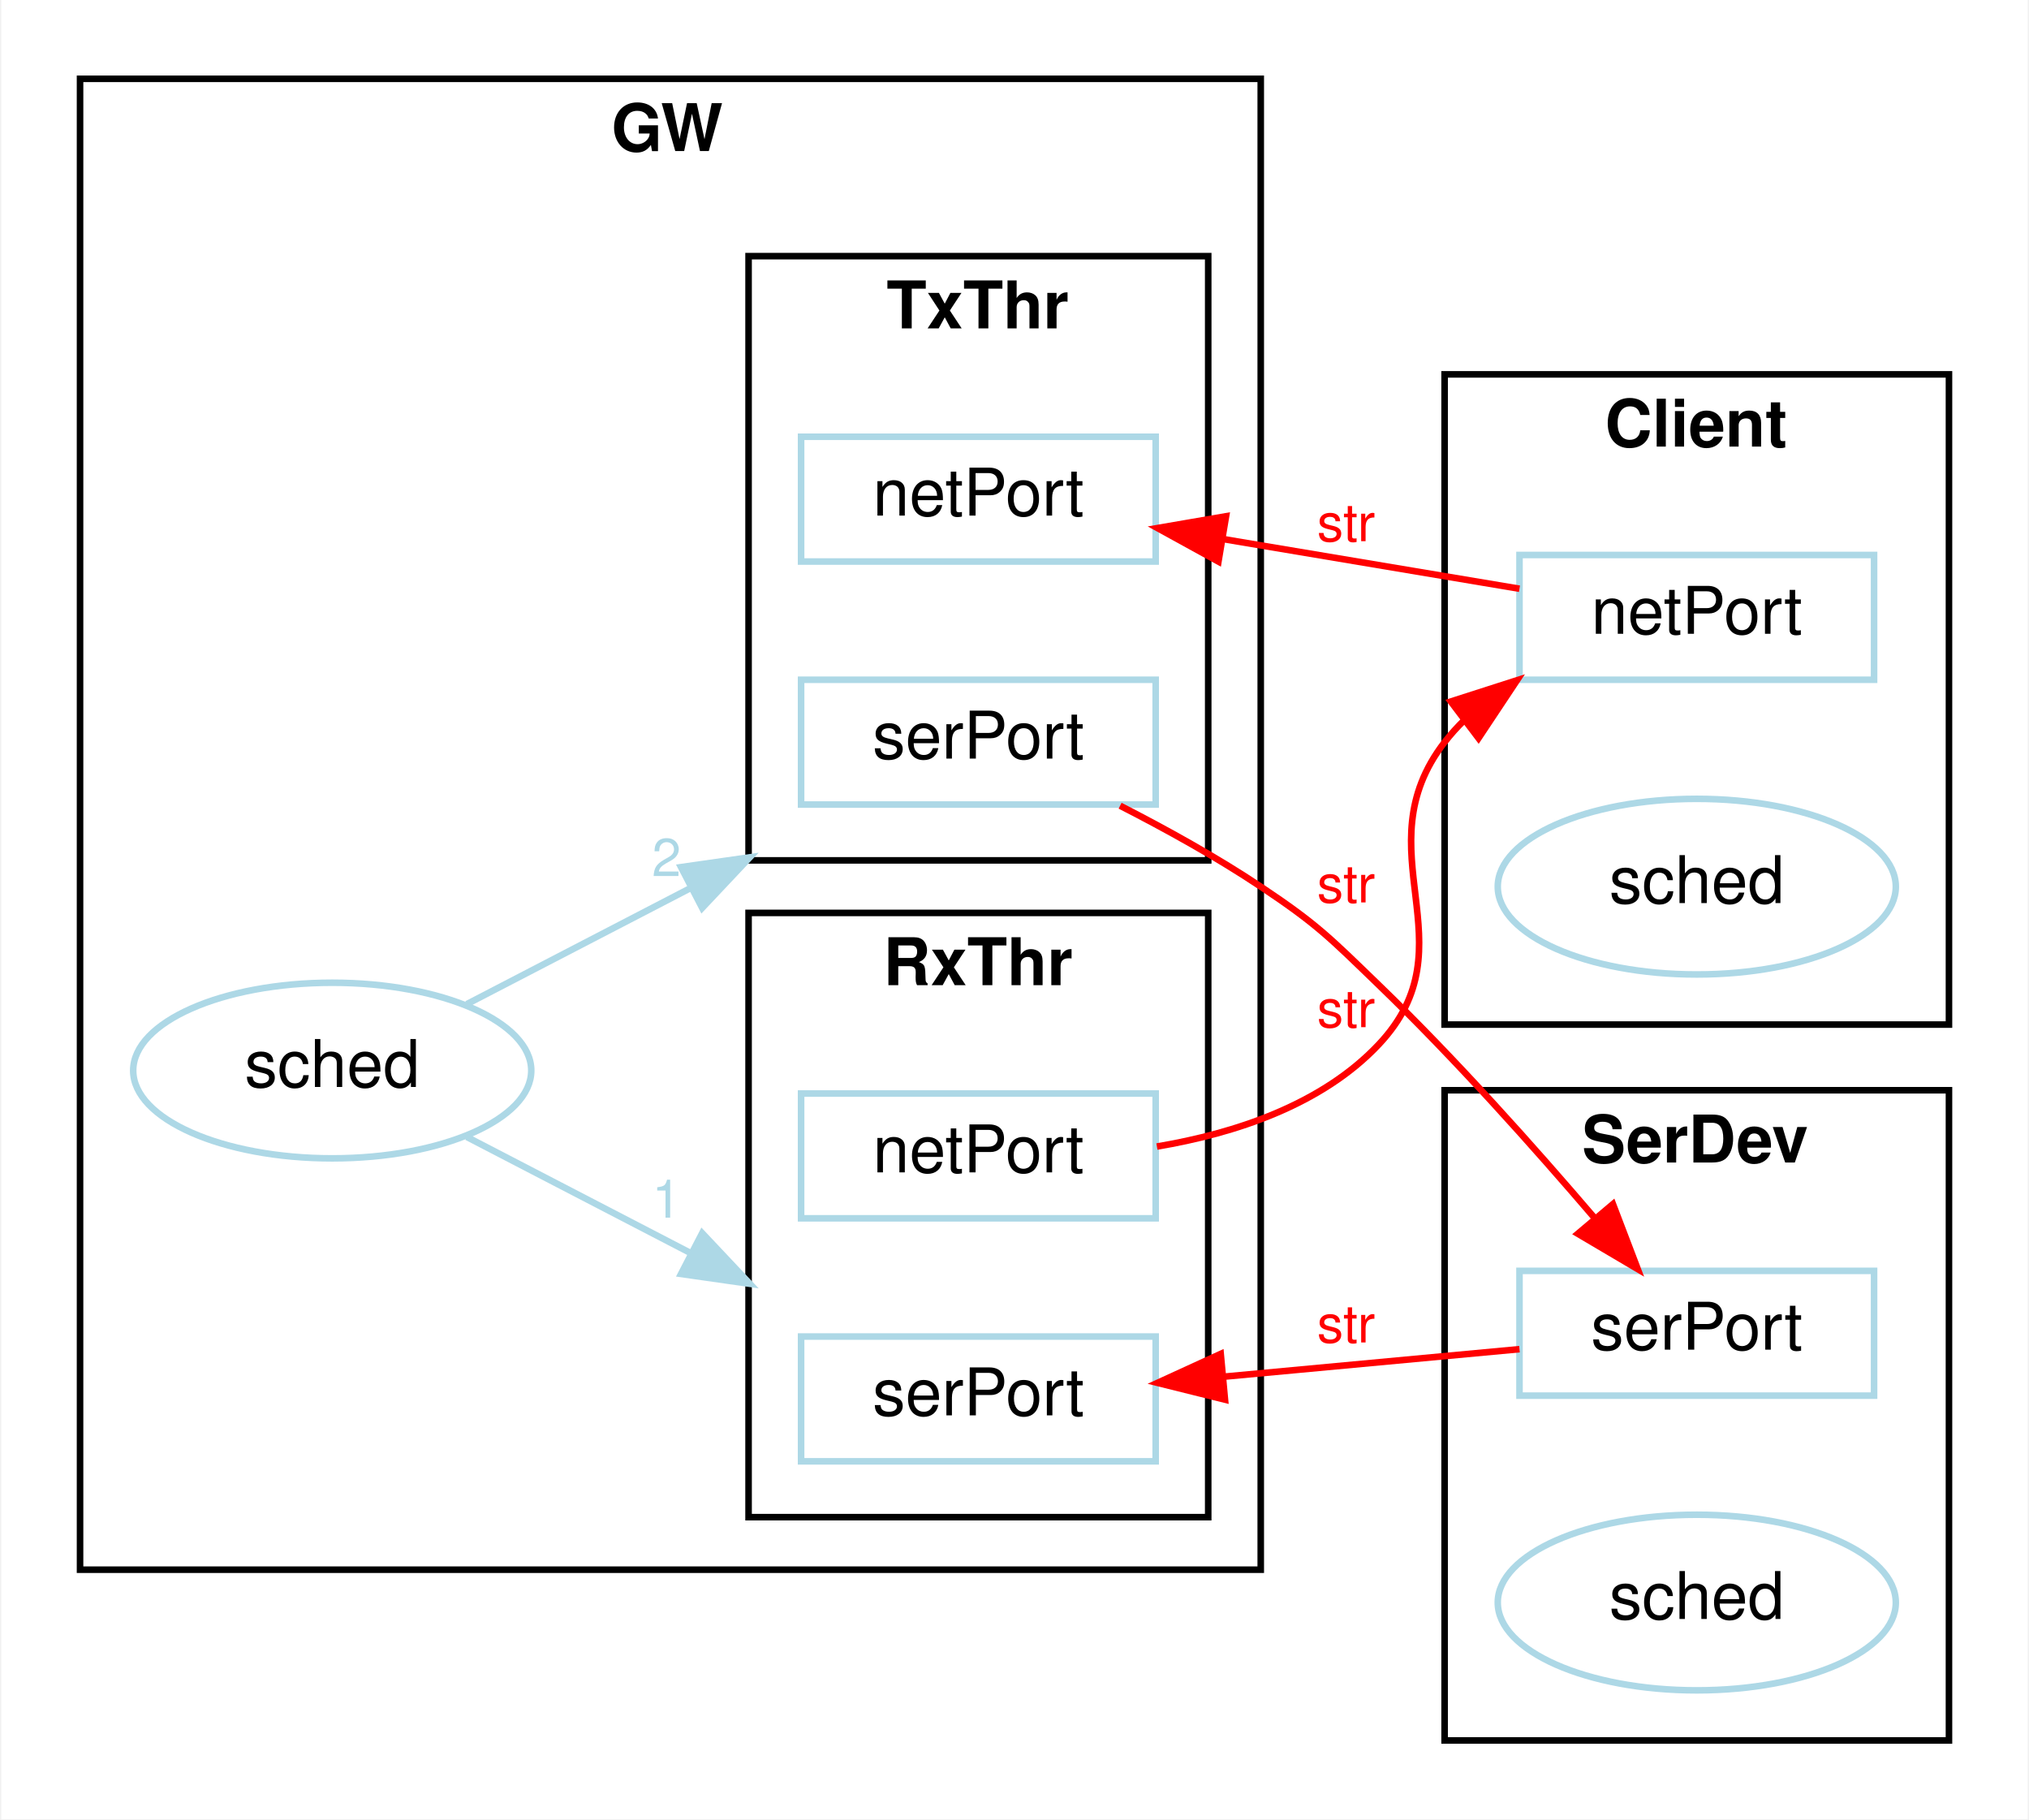
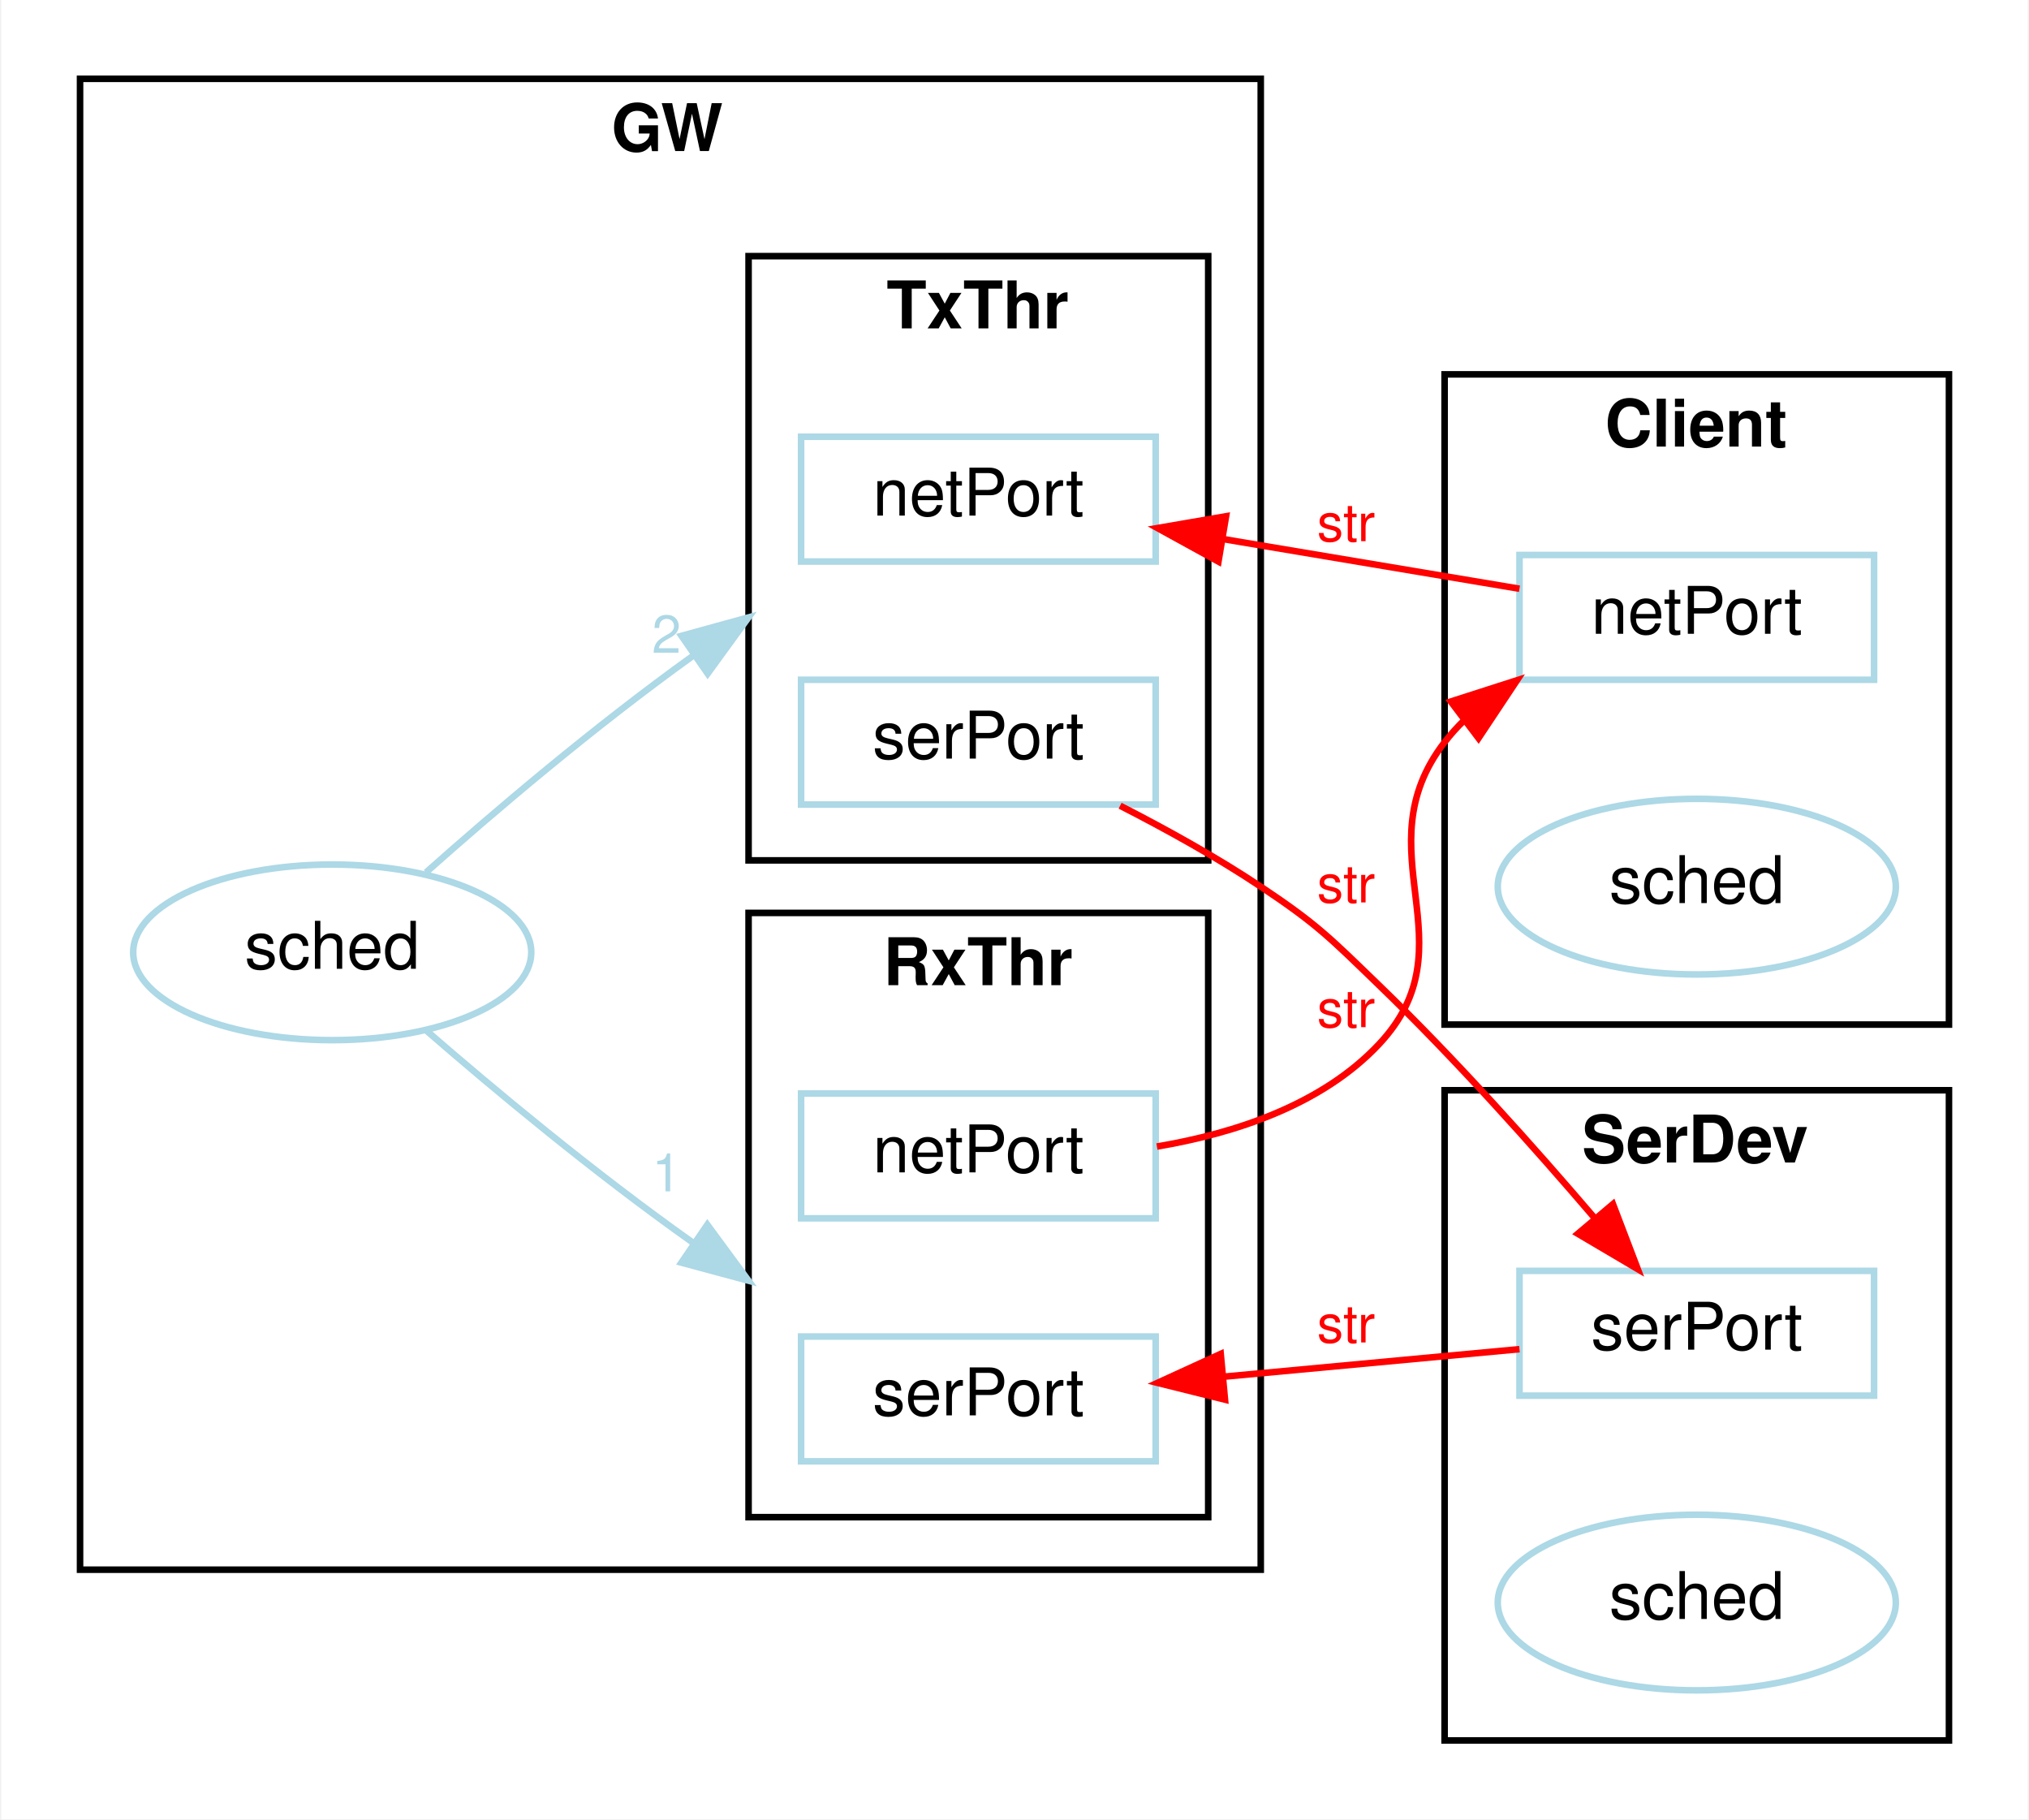
<svg xmlns="http://www.w3.org/2000/svg" width="309pt" height="277pt" viewBox="0.00 0.00 308.62 277.00">
  <g id="graph0" class="graph" transform="scale(1 1) rotate(0) translate(4 273)">
    <polygon fill="white" stroke="none" points="-4,4 -4,-273 304.622,-273 304.622,4 -4,4" />
    <g id="clust1" class="cluster">
      <polygon fill="none" stroke="black" points="215.811,-117 215.811,-216 292.622,-216 292.622,-117 215.811,-117" />
      <text text-anchor="start" x="240.217" y="-205" font-family="Helvetica,sans-Serif" font-weight="bold" font-size="10.00">Client</text>
    </g>
-     <g id="clust2" class="cluster">
+     <g id="clust3" class="cluster">
      <polygon fill="none" stroke="black" points="8,-34 8,-261 187.811,-261 187.811,-34 8,-34" />
      <text text-anchor="start" x="88.906" y="-250" font-family="Helvetica,sans-Serif" font-weight="bold" font-size="10.00">GW</text>
    </g>
-     <g id="clust4" class="cluster">
+     <g id="clust5" class="cluster">
      <polygon fill="none" stroke="black" points="109.811,-142 109.811,-234 179.811,-234 179.811,-142 109.811,-142" />
      <text text-anchor="start" x="130.811" y="-223" font-family="Helvetica,sans-Serif" font-weight="bold" font-size="10.00">TxThr</text>
    </g>
-     <g id="clust3" class="cluster">
+     <g id="clust4" class="cluster">
      <polygon fill="none" stroke="black" points="109.811,-42 109.811,-134 179.811,-134 179.811,-42 109.811,-42" />
      <text text-anchor="start" x="130.311" y="-123" font-family="Helvetica,sans-Serif" font-weight="bold" font-size="10.00">RxThr</text>
    </g>
-     <g id="clust5" class="cluster">
+     <g id="clust2" class="cluster">
      <polygon fill="none" stroke="black" points="215.811,-8 215.811,-107 292.622,-107 292.622,-8 215.811,-8" />
      <text text-anchor="start" x="236.717" y="-96" font-family="Helvetica,sans-Serif" font-weight="bold" font-size="10.00">SerDev</text>
    </g>
    <g id="node1" class="node">
      <polygon fill="none" stroke="lightblue" points="281.217,-188.5 227.217,-188.5 227.217,-169.5 281.217,-169.5 281.217,-188.5" />
      <text text-anchor="middle" x="254.217" y="-176.5" font-family="Helvetica,sans-Serif" font-size="10.00">netPort</text>
    </g>
-     <g id="node7" class="node">
+     <g id="node8" class="node">
      <polygon fill="none" stroke="lightblue" points="171.811,-206.5 117.811,-206.5 117.811,-187.5 171.811,-187.5 171.811,-206.5" />
      <text text-anchor="middle" x="144.811" y="-194.5" font-family="Helvetica,sans-Serif" font-size="10.00">netPort</text>
    </g>
    <g id="edge1" class="edge">
      <path fill="none" stroke="red" d="M227.214,-183.358C213.633,-185.634 196.797,-188.455 181.967,-190.941" />
      <polygon fill="red" stroke="red" points="181.369,-187.492 172.086,-192.597 182.527,-194.396 181.369,-187.492" />
      <text text-anchor="middle" x="200.811" y="-190.6" font-family="Helvetica,sans-Serif" font-size="8.00" fill="red">str</text>
    </g>
    <g id="node2" class="node">
      <ellipse fill="none" stroke="lightblue" cx="254.217" cy="-138" rx="30.311" ry="13.37" />
      <text text-anchor="middle" x="254.217" y="-135.5" font-family="Helvetica,sans-Serif" font-size="10.00">sched</text>
    </g>
    <g id="node3" class="node">
-       <ellipse fill="none" stroke="lightblue" cx="46.406" cy="-110" rx="30.311" ry="13.37" />
-       <text text-anchor="middle" x="46.406" y="-107.5" font-family="Helvetica,sans-Serif" font-size="10.00">sched</text>
+       <polygon fill="none" stroke="lightblue" points="281.217,-79.5 227.217,-79.5 227.217,-60.5 281.217,-60.5 281.217,-79.5" />
+       <text text-anchor="middle" x="254.217" y="-67.5" font-family="Helvetica,sans-Serif" font-size="10.00">serPort</text>
    </g>
-     <g id="node4" class="node">
+     <g id="node6" class="node">
      <polygon fill="none" stroke="lightblue" points="171.811,-69.5 117.811,-69.5 117.811,-50.5 171.811,-50.5 171.811,-69.5" />
      <text text-anchor="middle" x="144.811" y="-57.5" font-family="Helvetica,sans-Serif" font-size="10.00">serPort</text>
    </g>
+     <g id="edge2" class="edge">
+       <path fill="none" stroke="red" d="M227.214,-67.579C213.763,-66.327 197.121,-64.777 182.396,-63.406" />
+       <polygon fill="red" stroke="red" points="182.367,-59.889 172.086,-62.446 181.718,-66.858 182.367,-59.889" />
+       <text text-anchor="middle" x="200.811" y="-68.6" font-family="Helvetica,sans-Serif" font-size="8.00" fill="red">str</text>
+     </g>
+     <g id="node4" class="node">
+       <ellipse fill="none" stroke="lightblue" cx="254.217" cy="-29" rx="30.311" ry="13.37" />
+       <text text-anchor="middle" x="254.217" y="-26.5" font-family="Helvetica,sans-Serif" font-size="10.00">sched</text>
+     </g>
+     <g id="node5" class="node">
+       <ellipse fill="none" stroke="lightblue" cx="46.406" cy="-128" rx="30.311" ry="13.37" />
+       <text text-anchor="middle" x="46.406" y="-125.5" font-family="Helvetica,sans-Serif" font-size="10.00">sched</text>
+     </g>
    <g id="edge5" class="edge">
-       <path fill="none" stroke="lightblue" d="M66.915,-99.882C76.763,-94.774 89.124,-88.363 101.038,-82.184" />
-       <polygon fill="lightblue" stroke="lightblue" points="102.745,-85.241 110.011,-77.53 99.523,-79.027 102.745,-85.241" />
-       <text text-anchor="middle" x="97.311" y="-87.6" font-family="Helvetica,sans-Serif" font-size="8.00" fill="lightblue">1</text>
-     </g>
-     <g id="node6" class="node">
-       <polygon fill="none" stroke="lightblue" points="171.811,-169.5 117.811,-169.5 117.811,-150.5 171.811,-150.5 171.811,-169.5" />
-       <text text-anchor="middle" x="144.811" y="-157.5" font-family="Helvetica,sans-Serif" font-size="10.00">serPort</text>
+       <path fill="none" stroke="lightblue" d="M60.722,-116.103C71.072,-107.112 86.182,-94.524 101.385,-83.759" />
+       <polygon fill="lightblue" stroke="lightblue" points="103.53,-86.532 109.811,-78 99.58,-80.753 103.53,-86.532" />
+       <text text-anchor="middle" x="97.311" y="-91.6" font-family="Helvetica,sans-Serif" font-size="8.00" fill="lightblue">1</text>
    </g>
    <g id="edge6" class="edge">
-       <path fill="none" stroke="lightblue" d="M66.915,-120.118C76.763,-125.226 89.124,-131.637 101.038,-137.816" />
-       <polygon fill="lightblue" stroke="lightblue" points="99.523,-140.973 110.011,-142.47 102.745,-134.759 99.523,-140.973" />
-       <text text-anchor="middle" x="97.311" y="-139.6" font-family="Helvetica,sans-Serif" font-size="8.00" fill="lightblue">2</text>
+       <path fill="none" stroke="lightblue" d="M60.682,-140.162C71.01,-149.347 86.105,-162.198 101.353,-173.148" />
+       <polygon fill="lightblue" stroke="lightblue" points="99.596,-176.188 109.811,-179 103.579,-170.432 99.596,-176.188" />
+       <text text-anchor="middle" x="97.311" y="-173.6" font-family="Helvetica,sans-Serif" font-size="8.00" fill="lightblue">2</text>
    </g>
-     <g id="node5" class="node">
+     <g id="node7" class="node">
      <polygon fill="none" stroke="lightblue" points="171.811,-106.5 117.811,-106.5 117.811,-87.5 171.811,-87.5 171.811,-106.5" />
      <text text-anchor="middle" x="144.811" y="-94.5" font-family="Helvetica,sans-Serif" font-size="10.00">netPort</text>
    </g>
-     <g id="edge2" class="edge">
+     <g id="edge3" class="edge">
      <path fill="none" stroke="red" d="M171.996,-98.429C183.858,-100.425 197.136,-104.769 205.811,-114 220.139,-129.246 203.026,-143.439 215.811,-160 216.729,-161.189 217.742,-162.31 218.829,-163.366" />
      <polygon fill="red" stroke="red" points="216.755,-166.186 226.843,-169.426 220.977,-160.603 216.755,-166.186" />
      <text text-anchor="middle" x="200.811" y="-116.6" font-family="Helvetica,sans-Serif" font-size="8.00" fill="red">str</text>
    </g>
-     <g id="node8" class="node">
-       <polygon fill="none" stroke="lightblue" points="281.217,-79.5 227.217,-79.5 227.217,-60.5 281.217,-60.5 281.217,-79.5" />
-       <text text-anchor="middle" x="254.217" y="-67.5" font-family="Helvetica,sans-Serif" font-size="10.00">serPort</text>
+     <g id="node9" class="node">
+       <polygon fill="none" stroke="lightblue" points="171.811,-169.5 117.811,-169.5 117.811,-150.5 171.811,-150.5 171.811,-169.5" />
+       <text text-anchor="middle" x="144.811" y="-157.5" font-family="Helvetica,sans-Serif" font-size="10.00">serPort</text>
    </g>
-     <g id="edge3" class="edge">
+     <g id="edge4" class="edge">
      <path fill="none" stroke="red" d="M166.392,-150.322C173.375,-146.753 181.102,-142.479 187.811,-138 196.472,-132.218 198.32,-130.234 205.811,-123 217.444,-111.768 229.583,-98.155 238.665,-87.537" />
      <polygon fill="red" stroke="red" points="241.448,-89.666 245.225,-79.768 236.1,-85.151 241.448,-89.666" />
      <text text-anchor="middle" x="200.811" y="-135.6" font-family="Helvetica,sans-Serif" font-size="8.00" fill="red">str</text>
    </g>
-     <g id="edge4" class="edge">
-       <path fill="none" stroke="red" d="M227.214,-67.579C213.763,-66.327 197.121,-64.777 182.396,-63.406" />
-       <polygon fill="red" stroke="red" points="182.367,-59.889 172.086,-62.446 181.718,-66.858 182.367,-59.889" />
-       <text text-anchor="middle" x="200.811" y="-68.6" font-family="Helvetica,sans-Serif" font-size="8.00" fill="red">str</text>
-     </g>
-     <g id="node9" class="node">
-       <ellipse fill="none" stroke="lightblue" cx="254.217" cy="-29" rx="30.311" ry="13.37" />
-       <text text-anchor="middle" x="254.217" y="-26.5" font-family="Helvetica,sans-Serif" font-size="10.00">sched</text>
-     </g>
  </g>
</svg>
